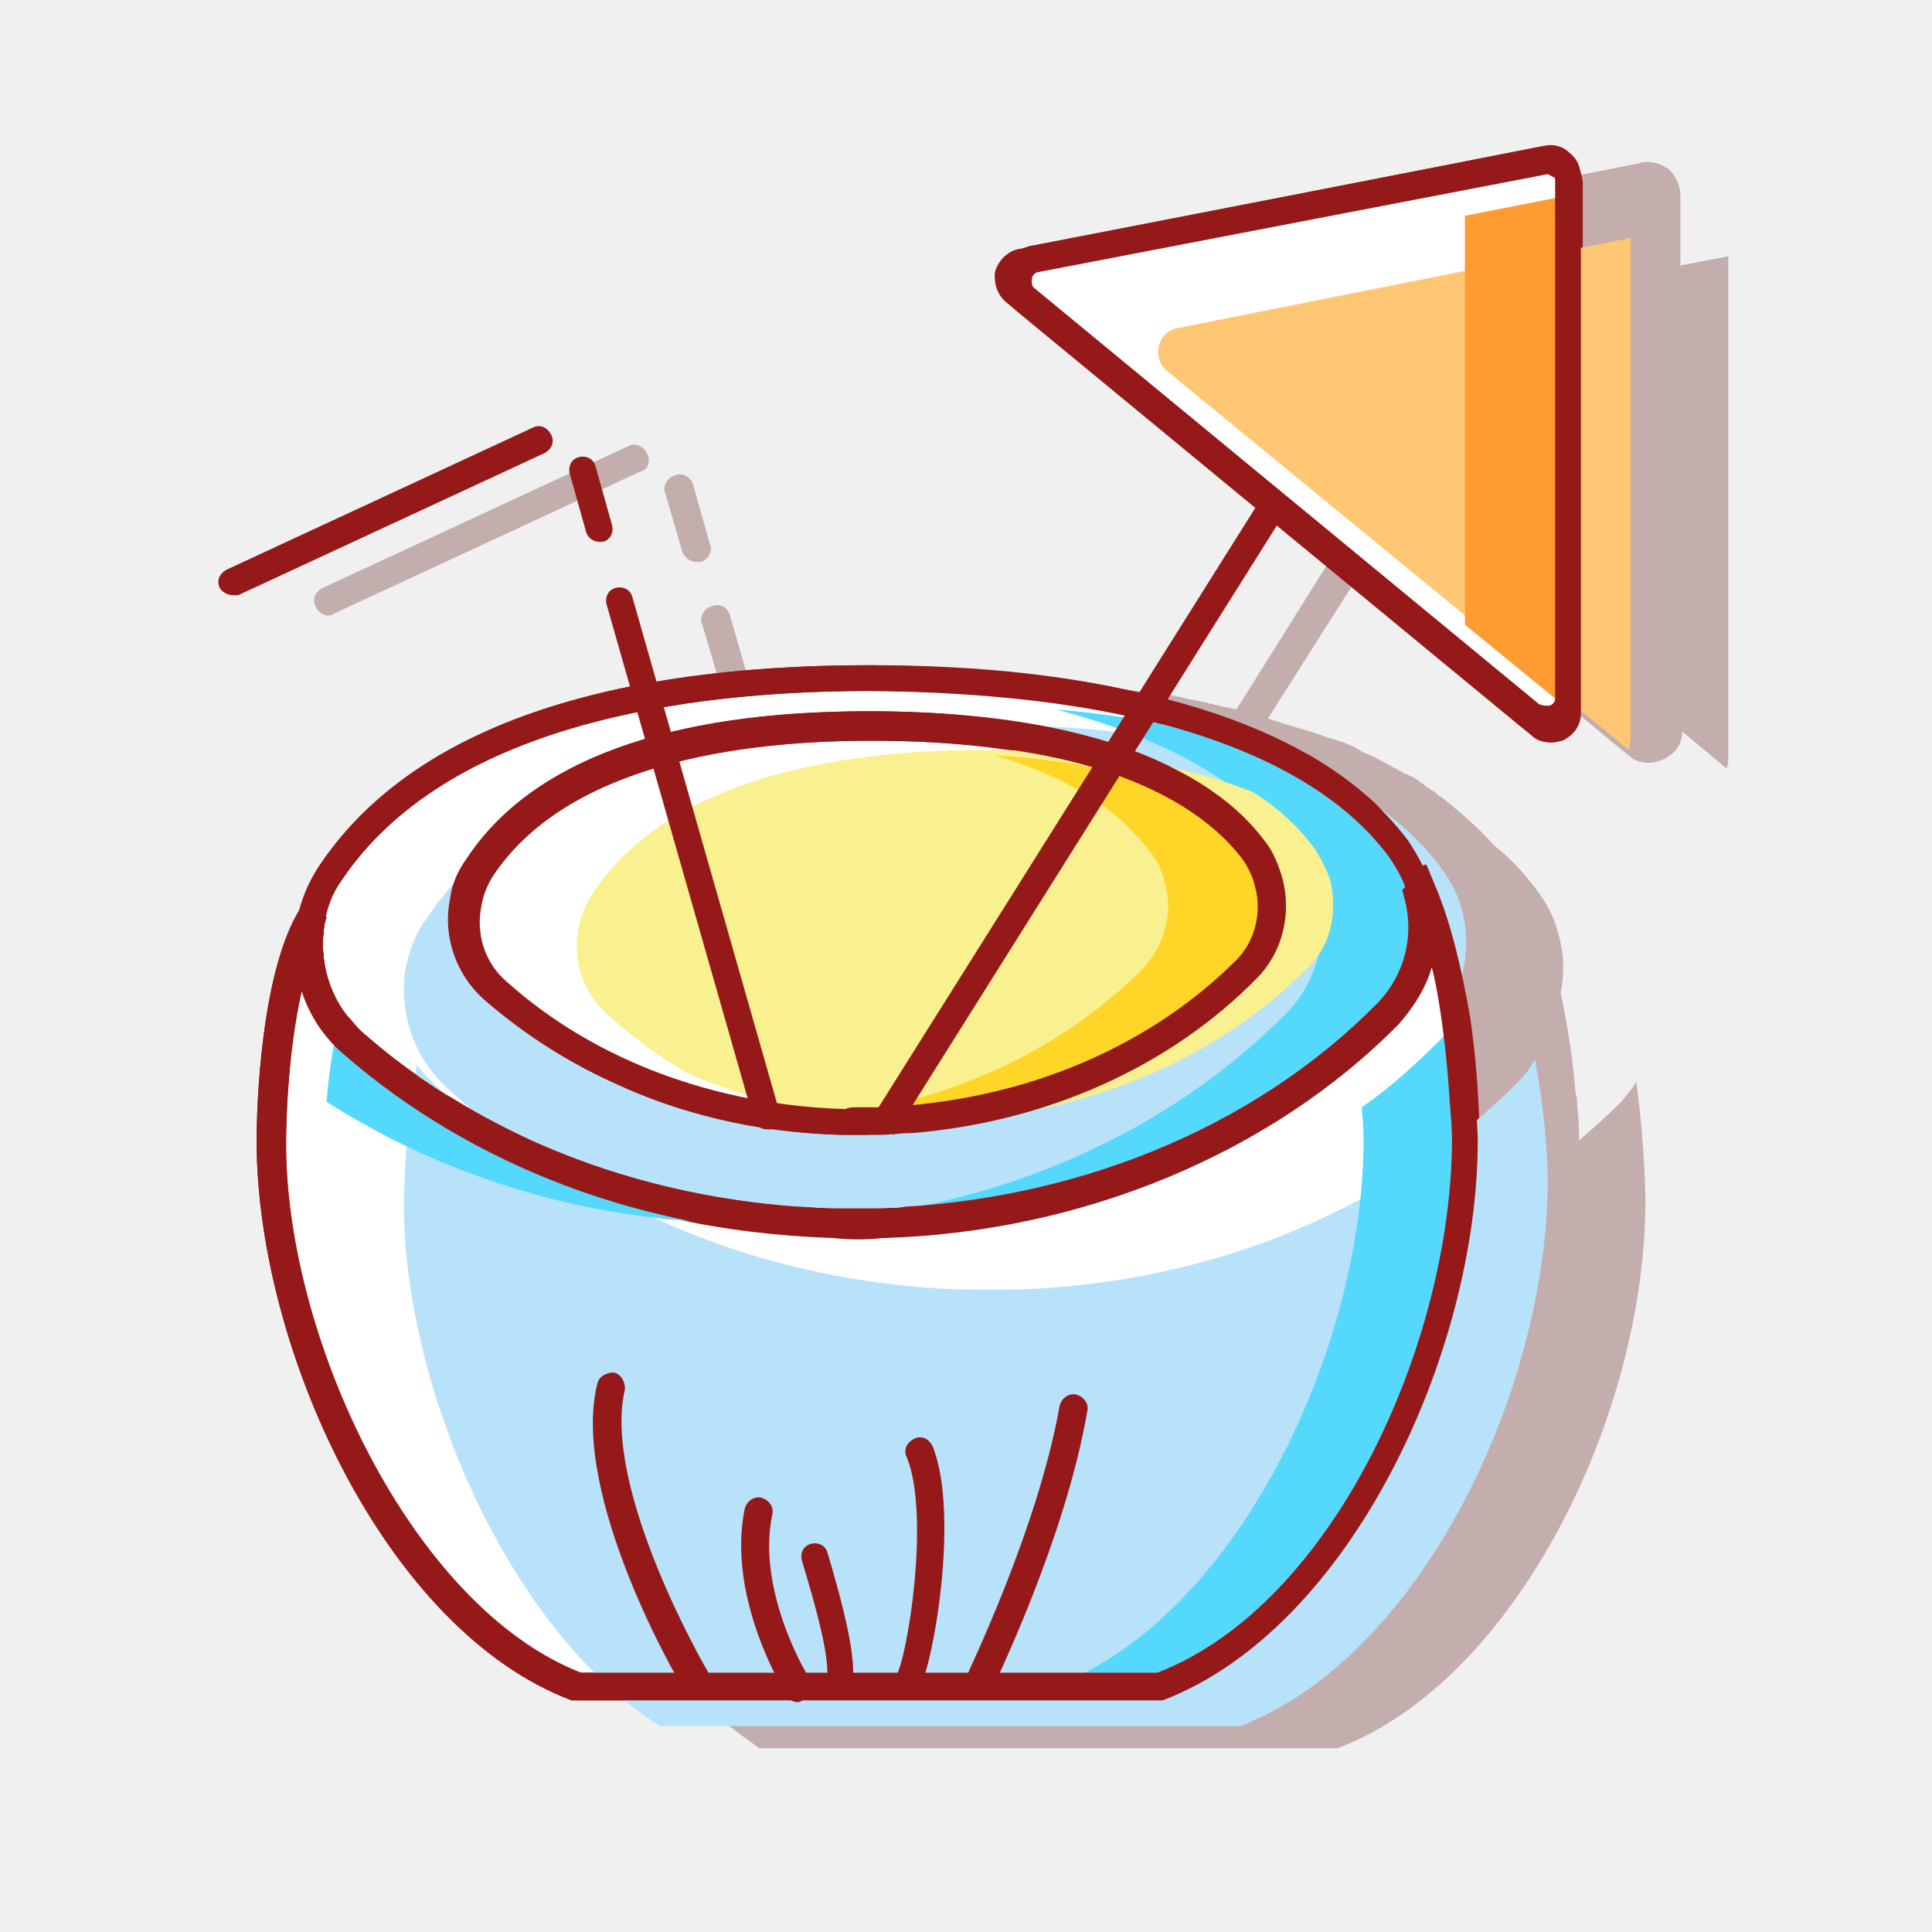
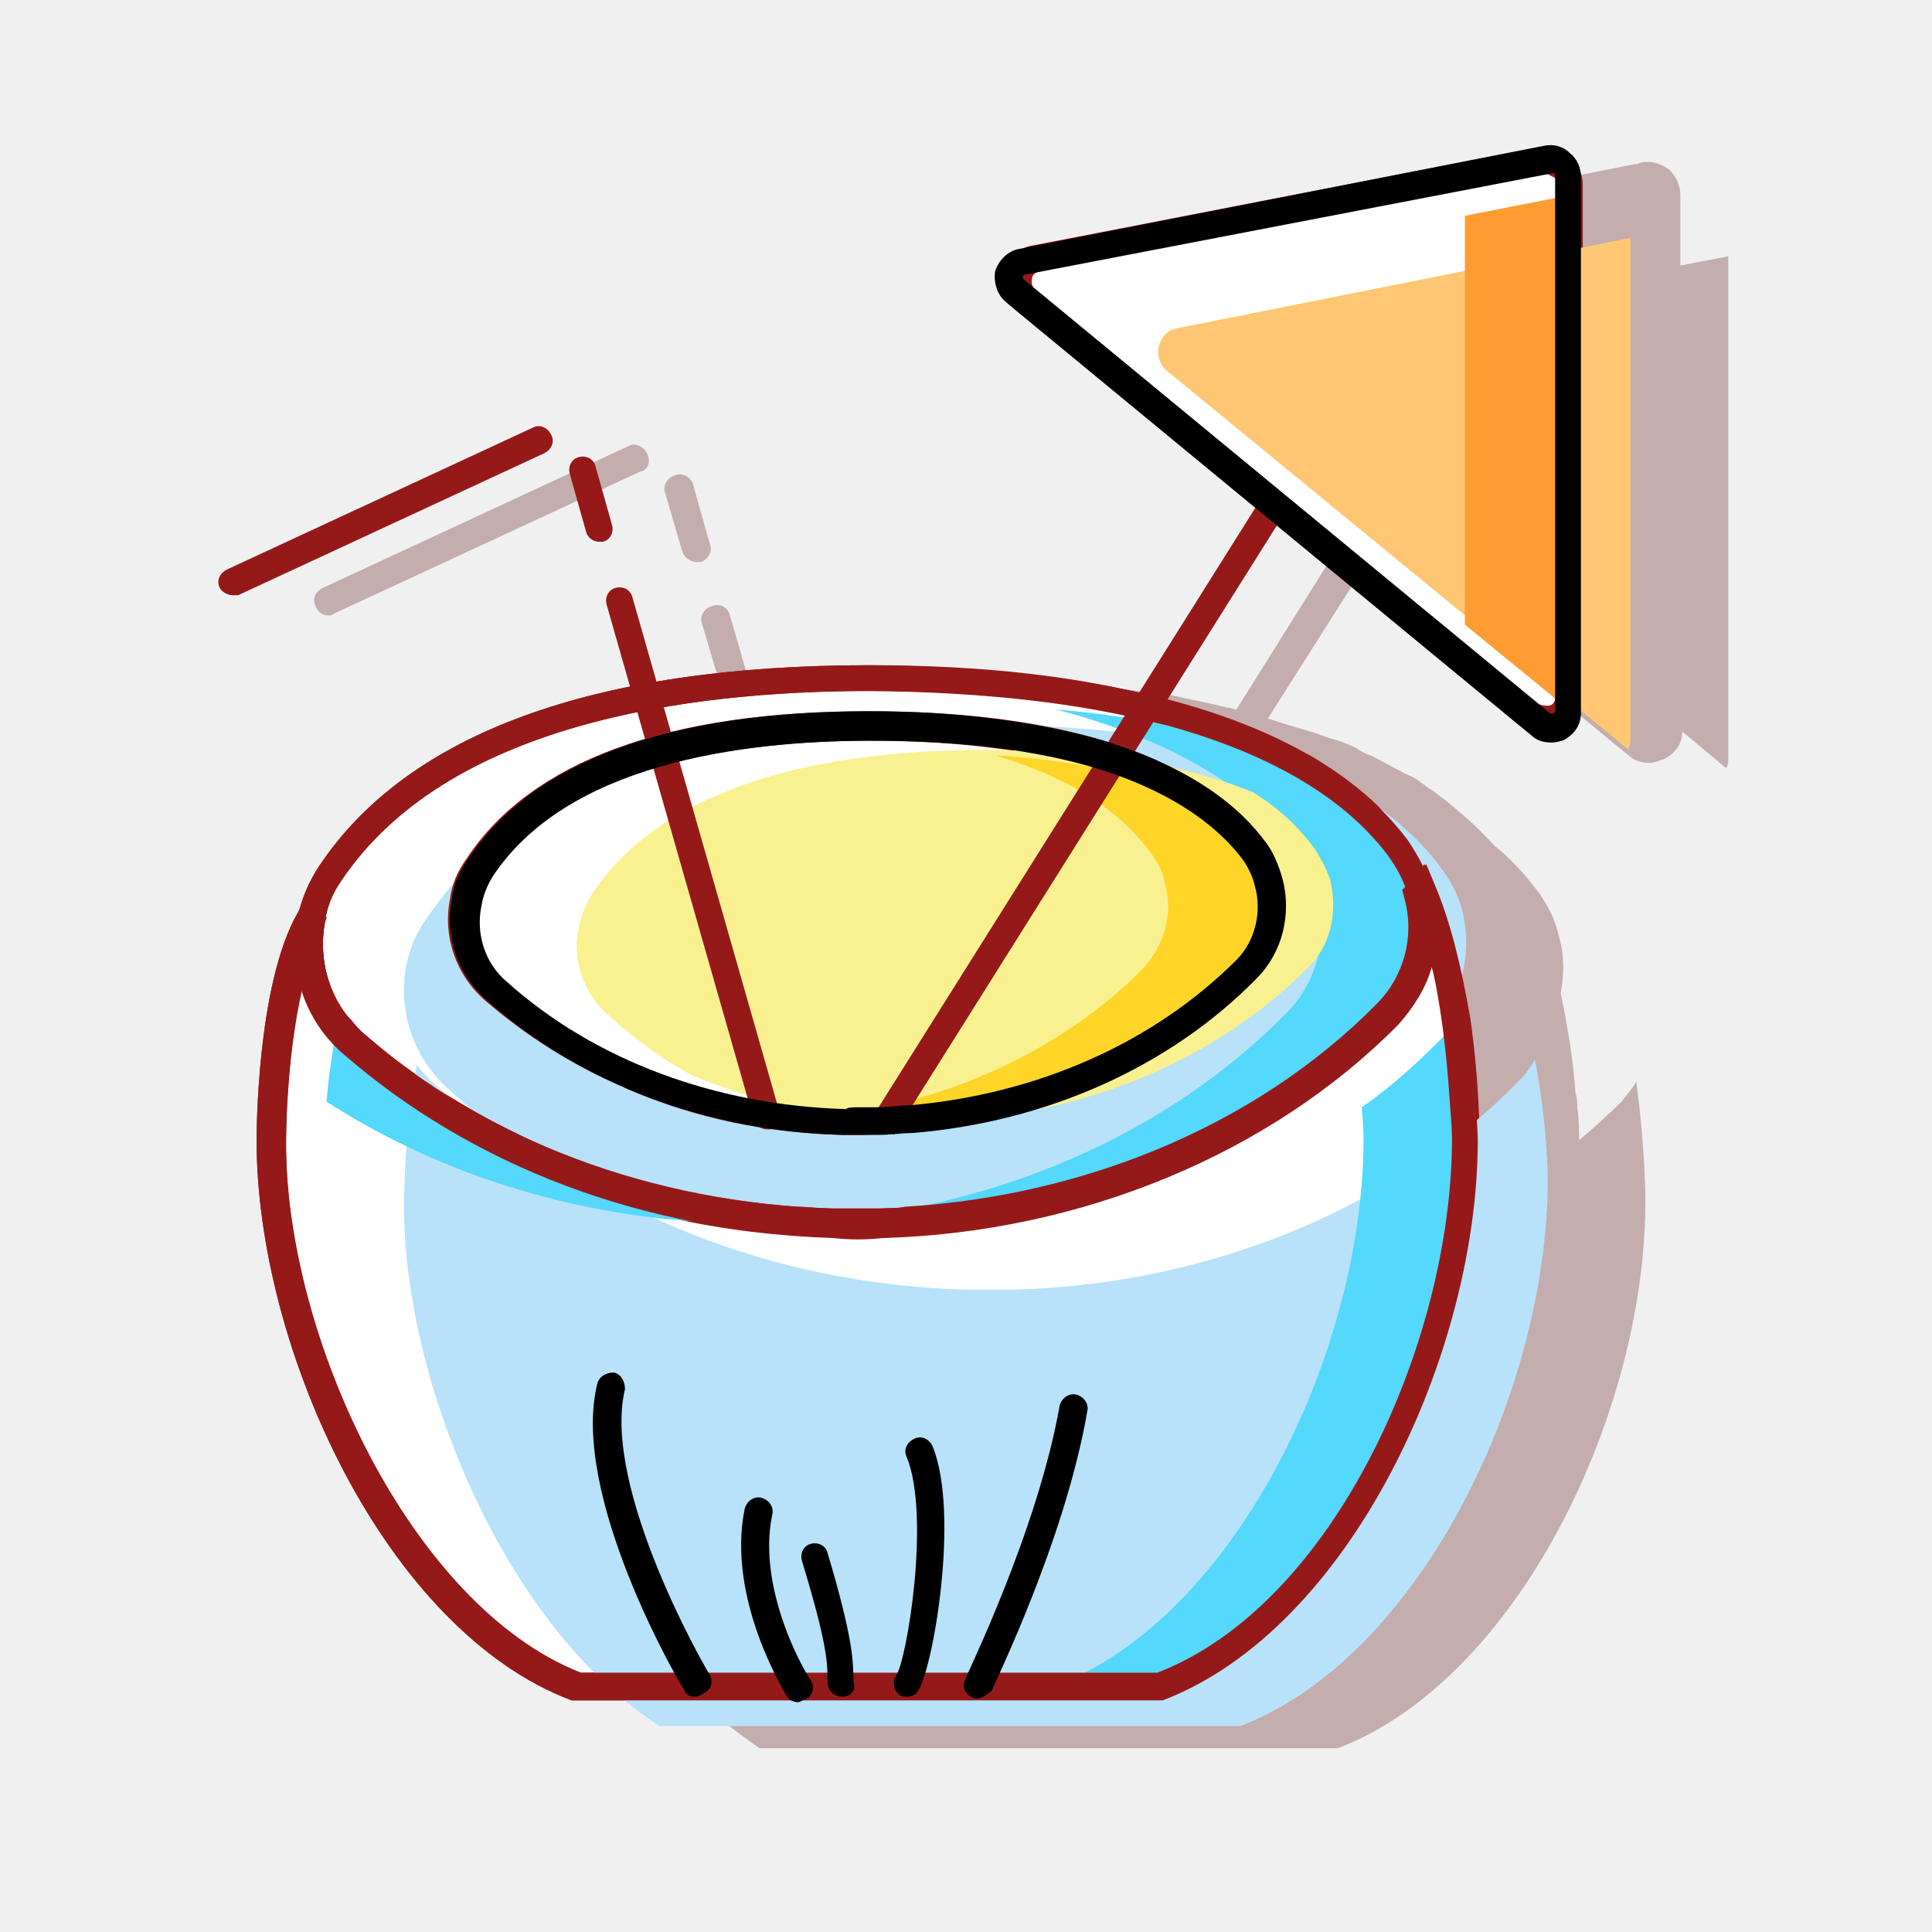
<svg xmlns="http://www.w3.org/2000/svg" t="1634049169461" class="icon" viewBox="0 0 1024 1024" version="1.1" p-id="8050" width="200" height="200">
  <defs>
    <style type="text/css" />
  </defs>
  <path d="M361.515 292.044c0.976 2.929 3.905 5.857 7.81 5.857h1.952c3.905-0.976 6.834-5.857 4.881-9.762l-8.786-31.24c-0.976-3.905-5.857-6.834-9.762-4.881-3.905 0.976-6.834 5.857-4.881 9.762l8.786 30.263z m-18.549-51.741c-1.952-3.905-6.834-5.857-9.762-3.905l-162.056 75.171c-3.905 1.952-5.857 5.857-3.905 9.762 0.976 2.929 3.905 4.881 6.834 4.881 0.976 0 1.952 0 2.929-0.976l162.056-75.171c4.881-0.976 5.857-5.857 3.905-9.762z m547.671-99.577v-37.097c0-4.881-1.952-9.762-5.857-13.667-3.905-2.929-8.786-4.881-14.644-3.905l-2.929 0.976h-0.976L709.057 118.273l-116.173 22.454c-6.834 0.976-11.715 5.857-13.667 12.691-1.952 6.834 0.976 12.691 5.857 17.572l50.765 41.978 80.052 66.384-60.527 96.648c-1.952 0-2.929-0.976-4.881-0.976-3.905-0.976-8.786-1.952-12.691-2.929-4.881-0.976-9.762-1.952-13.667-2.929-4.881-0.976-9.762-1.952-14.644-1.952-5.857-0.976-12.691-1.952-19.525-1.952-2.929 0-6.834-0.976-9.762-0.976-8.786-0.976-17.572-0.976-27.335-1.952h-7.81c-10.739 0-20.501-0.976-32.216-0.976-41.978 0-79.076 2.929-113.244 8.786L386.897 326.212c-0.976-3.905-4.881-6.834-9.762-4.881-3.905 0.976-6.834 5.857-4.881 9.762l12.691 42.955c-77.123 15.62-132.769 47.836-164.009 94.695-4.881 6.834-7.81 14.644-9.762 22.454l-0.976 2.929c-21.477 39.05-21.477 117.149-21.477 120.078 0 110.315 68.337 259.68 166.937 297.754h27.335c5.857 4.881 12.691 9.762 19.525 14.644H709.057c94.695-36.121 163.032-176.7 163.032-289.944 0 0 0-28.311-4.881-63.456-1.952 3.905-4.881 6.834-7.81 10.739-6.834 6.834-14.644 13.667-22.454 20.501 0-4.881 0-10.739-0.976-17.572 0-2.929 0-4.881-0.976-7.81-0.976-15.62-3.905-34.168-7.81-52.717 1.952-9.762 1.952-20.501-0.976-30.263-1.952-8.786-5.857-16.596-11.715-24.406-6.834-8.786-13.667-16.596-22.454-23.43-7.81-8.786-16.596-16.596-26.359-24.406-0.976-0.976-2.929-1.952-3.905-2.929-1.952-1.952-4.881-2.929-6.834-4.881-2.929-1.952-4.881-3.905-7.81-4.881l-1.952-0.976c-0.976 0-1.952-0.976-1.952-0.976-5.857-2.929-10.739-5.857-16.596-8.786-2.929-0.976-4.881-1.952-7.81-3.905-3.905-1.952-8.786-3.905-12.691-4.881-3.905-0.976-7.81-2.929-11.715-3.905-2.929-0.976-6.834-1.952-9.762-2.929-3.905-0.976-8.786-2.929-12.691-3.905l57.598-90.79 128.864 106.41 4.881 3.905c2.929 2.929 6.834 3.905 10.739 3.905 2.929 0 4.881-0.976 7.81-1.952 5.857-2.929 9.762-7.81 9.762-14.644l23.43 19.525c0.976-1.952 0.976-3.905 0.976-5.857V135.845l-25.382 4.881z" fill="#C4ADAD" p-id="8051" />
  <path d="M736.392 537.08c-64.432 65.408-160.104 107.387-268.466 111.292H442.543c-58.574-1.952-114.22-14.644-163.032-37.097-34.168-15.62-65.408-35.145-91.767-58.574-18.549-16.596-26.359-41.002-22.454-64.432 1.952-8.786 4.881-17.572 10.739-25.382 54.67-82.981 177.676-103.482 286.039-103.482 77.123 0 166.937 10.739 229.417 46.86 19.525 11.715 37.097 25.382 49.788 42.955 5.857 7.81 9.762 15.62 11.715 24.406 5.857 22.454 0 45.883-16.596 63.456z" fill="#FFFFFF" p-id="8052" />
  <path d="M453.282 655.205h-12.691c-58.574-1.952-114.22-13.667-164.985-37.097-34.168-15.62-66.384-35.145-93.719-59.551-20.501-17.572-29.287-44.907-24.406-71.266 1.952-9.762 5.857-19.525 11.715-28.311C216.055 388.692 314.655 352.571 461.091 352.571c100.553 0.976 177.676 16.596 231.369 46.86l1.952 0.976c21.477 12.691 39.05 27.335 51.741 44.907 5.857 8.786 10.739 17.572 12.691 27.335 6.834 25.382 0 51.741-18.549 70.289-67.361 68.337-167.914 110.315-273.348 113.244-3.905-0.976-8.786-0.976-13.667-0.976z m7.81-288.967c-97.624 0-224.536 17.572-280.181 100.553-4.881 6.834-7.81 14.644-8.786 22.454-3.905 21.477 3.905 43.931 19.525 57.598 26.359 23.43 56.622 41.978 89.814 57.598 49.788 22.454 103.482 35.145 160.104 36.121H466.949c102.505-2.929 199.153-42.955 263.585-108.363 14.644-14.644 20.501-36.121 14.644-56.622-1.952-7.81-5.857-14.644-10.739-21.477-11.715-15.62-27.335-28.311-45.883-40.026h-0.976l-1.952-1.952c-50.765-30.263-126.911-44.907-224.536-45.883z" fill="#961919" p-id="8053" />
  <path d="M757.869 547.819c-64.432 65.408-160.104 107.387-268.466 111.292H464.02c-58.574-1.952-114.22-14.644-163.032-37.097-23.43-12.691-44.907-27.335-63.456-44.907-18.549-16.596-26.359-41.002-22.454-64.432 1.952-8.786 4.881-17.572 10.739-25.382 54.67-82.981 177.676-103.482 286.039-103.482 66.384 0 142.531 7.81 202.082 33.192 19.525 11.715 37.097 25.382 49.788 42.955 5.857 7.81 9.762 15.62 11.715 24.406 4.881 22.454-0.976 45.883-17.572 63.456z" fill="#B7E2F9" p-id="8054" />
  <path d="M736.392 537.08c-64.432 65.408-160.104 107.387-268.466 111.292H442.543c-5.857 0-10.739 0-16.596-0.976 103.482-5.857 194.272-47.836 255.775-110.315 16.596-16.596 22.454-41.002 16.596-63.456-1.952-8.786-5.857-16.596-11.715-24.406-28.311-37.097-75.171-59.551-126.911-73.218 45.883 3.905 92.743 13.667 131.793 30.263 19.525 11.715 37.097 25.382 49.788 42.955 5.857 7.81 9.762 15.62 11.715 24.406 5.857 22.454 0 45.883-16.596 63.456z" fill="#54D8FC" p-id="8055" />
  <path d="M660.245 513.65c-46.86 46.86-116.173 78.099-195.248 80.052h-18.549c-41.002-0.976-79.076-9.762-113.244-24.406-26.359-11.715-50.765-26.359-71.266-44.907-13.667-11.715-19.525-30.263-15.62-46.86 0.976-5.857 3.905-12.691 7.81-18.549 40.026-59.551 128.864-75.171 206.963-75.171 57.598 0 123.983 7.81 169.866 36.121 12.691 7.81 23.43 17.572 32.216 29.287 3.905 5.857 6.834 11.715 8.786 17.572 3.905 17.572 0 35.145-11.715 46.86z" fill="#FFFFFF" p-id="8056" />
  <path d="M455.234 601.512h-8.786c-40.026-0.976-78.099-8.786-114.22-24.406l-1.952-0.976c-27.335-11.715-51.741-27.335-73.218-45.883-15.62-13.667-22.454-34.168-18.549-53.693 0.976-7.81 3.905-14.644 8.786-21.477 34.168-51.741 106.41-78.099 212.821-78.099 76.147 0 134.721 12.691 173.771 37.097l3.905 1.952c12.691 7.81 23.43 17.572 31.24 28.311 4.881 5.857 7.81 13.667 9.762 20.501 4.881 18.549 0 39.05-13.667 52.717-49.788 49.788-122.03 80.052-200.129 82.981-2.929 0.976-5.857 0.976-9.762 0.976z m0-14.644h9.762c74.194-1.952 143.507-30.263 190.367-78.099 9.762-9.762 13.667-25.382 9.762-39.05-0.976-4.881-3.905-10.739-6.834-14.644-7.81-9.762-17.572-18.549-29.287-26.359h-4.881v-2.929c-37.097-21.477-92.743-33.192-163.032-33.192-70.289 0-162.056 12.691-201.106 72.242-2.929 4.881-4.881 9.762-5.857 15.62-2.929 14.644 1.952 30.263 13.667 40.026 19.525 17.572 41.978 31.24 67.361 42.955l1.952 0.976c34.168 14.644 71.266 22.454 110.315 23.43 1.952-0.976 4.881-0.976 7.81-0.976z" fill="#961919" p-id="8057" />
  <path d="M692.461 513.65c-46.86 46.86-116.173 78.099-195.248 80.052h-18.549c-41.002-0.976-79.076-9.762-113.244-24.406-15.62-8.786-30.263-19.525-42.955-31.24-13.667-11.715-19.525-30.263-15.62-46.86 0.976-5.857 3.905-12.691 7.81-18.549 40.026-59.551 128.864-75.171 206.963-75.171 46.86 0 99.577 4.881 142.531 22.454 12.691 7.81 23.43 17.572 32.216 29.287 3.905 5.857 6.834 11.715 8.786 17.572 3.905 17.572 0 35.145-12.691 46.86z" fill="#F9F18F" p-id="8058" />
  <path d="M660.245 513.65c-46.86 46.86-116.173 78.099-195.248 80.052h-18.549c-6.834 0-13.667-0.976-19.525-0.976 72.242-5.857 134.721-35.145 178.652-79.076 11.715-12.691 16.596-30.263 11.715-45.883-0.976-5.857-3.905-11.715-8.786-17.572-18.549-24.406-47.836-40.026-81.028-49.788 36.121 1.952 72.242 8.786 103.482 20.501 12.691 7.81 23.43 17.572 32.216 29.287 3.905 5.857 6.834 11.715 8.786 17.572 3.905 16.596 0 34.168-11.715 45.883z" fill="#FFD527" p-id="8059" />
  <path d="M777.394 603.465c0 113.244-68.337 253.823-163.032 289.944H305.869c-94.695-36.121-162.056-183.533-162.056-289.944 0 0 0-79.076 20.501-116.173l0.976 0.976c-3.905 18.549 0.976 39.05 12.691 54.67 2.929 3.905 5.857 6.834 8.786 9.762 26.359 23.43 57.598 42.955 91.767 58.574 48.812 22.454 103.482 35.145 163.032 37.097H466.949c108.363-2.929 205.011-45.883 268.466-111.292 16.596-16.596 22.454-41.002 16.596-63.456 0.976-0.976 0.976-0.976 0.976-1.952 8.786 20.501 14.644 45.883 17.572 69.313 6.834 34.168 6.834 62.479 6.834 62.479z" fill="#FFFFFF" p-id="8060" />
  <path d="M615.338 901.218h-312.397c-98.6-37.097-166.937-186.462-166.937-296.777 0-2.929 0-82.004 21.477-120.078l4.881-8.786 10.739 10.739-0.976 2.929c-2.929 17.572 0.976 35.145 11.715 48.812 2.929 2.929 4.881 5.857 7.81 8.786 26.359 23.43 56.622 41.978 89.814 57.598 49.788 22.454 103.482 35.145 160.104 36.121H466.949c102.505-2.929 199.153-42.955 263.585-108.363 14.644-14.644 20.501-36.121 14.644-56.622l-0.976-3.905 3.905-3.905 7.81-9.762 4.881 11.715c7.81 18.549 13.667 41.978 18.549 70.289 4.881 34.168 4.881 62.479 4.881 64.432 0 112.268-67.361 258.704-166.937 296.777h-1.952z m-307.516-14.644h305.564c93.719-36.121 156.199-175.723 156.199-283.11 0 0 0-28.311-4.881-61.503-1.952-10.739-2.929-20.501-5.857-29.287-2.929 10.739-9.762 21.477-17.572 30.263-67.361 68.337-167.914 110.315-273.348 113.244-8.786 0.976-17.572 0.976-26.359 0-58.574-1.952-114.22-13.667-164.985-37.097-34.168-15.62-66.384-35.145-93.719-59.551-3.905-2.929-6.834-6.834-9.762-10.739-5.857-7.81-9.762-16.596-12.691-25.382-8.786 37.097-8.786 81.028-8.786 82.004-0.976 102.505 66.384 246.013 156.199 281.158z" fill="#961919" p-id="8061" />
  <path d="M820.348 624.942c0 113.244-68.337 253.823-163.032 289.944H349.8c-80.052-50.765-135.698-179.628-135.698-276.276 0 0 0-38.073 6.834-74.194 2.929 3.905 5.857 6.834 8.786 9.762 26.359 23.43 57.598 42.955 91.767 58.574 54.67 30.263 120.078 48.812 190.367 50.765H537.238c108.363-2.929 205.011-45.883 268.466-111.292 2.929-2.929 5.857-6.834 7.81-10.739 6.834 35.145 6.834 63.456 6.834 63.456z" fill="#B7E2F9" p-id="8062" />
  <path d="M368.349 647.396c-73.218-4.881-140.579-28.311-195.248-63.456 0.976-12.691 2.929-26.359 5.857-41.002 2.929 3.905 5.857 6.834 8.786 9.762 26.359 23.43 57.598 42.955 91.767 58.574 26.359 15.62 56.622 27.335 88.838 36.121zM777.394 603.465c0 113.244-68.337 253.823-163.032 289.944h-54.67c94.695-36.121 163.032-176.7 163.032-289.944 0 0 0-5.857-0.976-16.596 15.62-10.739 29.287-23.43 41.978-36.121 2.929-2.929 5.857-6.834 7.81-10.739 5.857 35.145 5.857 63.456 5.857 63.456z" fill="#54D8FC" p-id="8063" />
  <path d="M406.422 598.583c-2.929 0-5.857-1.952-6.834-4.881l-78.099-273.348c-0.976-3.905 0.976-7.81 4.881-8.786 3.905-0.976 7.81 0.976 8.786 4.881l78.099 273.348c0.976 3.905-0.976 7.81-4.881 8.786H406.422zM317.584 287.162c-2.929 0-5.857-1.952-6.834-4.881l-8.786-31.24c-0.976-3.905 0.976-7.81 4.881-8.786 3.905-0.976 7.81 0.976 8.786 4.881l8.786 31.24c0.976 3.905-0.976 7.81-4.881 8.786h-1.952zM123.312 315.473c-2.929 0-5.857-1.952-6.834-3.905-1.952-3.905 0-7.81 3.905-9.762l162.056-75.171c3.905-1.952 7.81 0 9.762 3.905 1.952 3.905 0 7.81-3.905 9.762l-162.056 75.171H123.312zM461.394 593.693l302.85-481.902 12.398 7.79L473.783 601.483z" fill="#961919" p-id="8064" />
  <path d="M831.087 97.772v271.395c0 1.952-0.976 3.905-0.976 5.857-3.905 6.834-12.691 9.762-19.525 3.905l-266.514-219.654c-7.81-6.834-4.881-20.501 5.857-22.454l266.514-51.741c7.81-1.952 14.644 4.881 14.644 12.691z" fill="#FFFFFF" p-id="8065" />
  <path d="M818.396 389.668c-4.881 0-8.786-1.952-12.691-4.881l-266.514-219.654c-5.857-4.881-8.786-12.691-6.834-20.501 1.952-7.81 7.81-13.667 15.62-14.644l266.514-51.741c5.857-0.976 11.715 0 16.596 3.905s7.81 9.762 7.81 15.62v271.395c0 2.929-0.976 5.857-1.952 8.786-2.929 5.857-7.81 9.762-13.667 10.739-1.952 0-2.929 0.976-4.881 0.976z m0-297.754h-0.976l-266.514 51.741c-2.929 0.976-3.905 2.929-3.905 3.905 0 0.976-0.976 3.905 1.952 5.857l266.514 219.654c1.952 0.976 3.905 0.976 4.881 0.976 1.952 0 2.929-0.976 3.905-2.929 0-0.976 0.976-1.952 0.976-2.929V97.772c0-1.952-0.976-3.905-1.952-3.905-1.952-0.976-2.929-1.952-4.881-1.952z" fill="#961919" p-id="8066" />
  <path d="M864.279 126.083V391.62c0 1.952-0.976 3.905-0.976 5.857L618.266 196.372c-7.81-6.834-4.881-20.501 5.857-22.454l240.155-47.836z" fill="#FFC773" p-id="8067" />
  <path d="M831.087 103.629v265.538c0 1.952-0.976 3.905-0.976 5.857l-53.693-43.931V114.368l54.67-10.739z" fill="#FF9C31" p-id="8068" />
  <path d="M615.338 901.218h-312.397c-98.6-37.097-166.937-186.462-166.937-296.777 0-2.929 0-82.004 21.477-120.078l4.881-8.786 10.739 10.739-0.976 2.929c-3.905 21.477 3.905 43.931 19.525 57.598 12.691 10.739 25.382 21.477 39.05 30.263 55.646 36.121 122.03 57.598 191.343 62.479 6.834 0 12.691 0.976 18.549 0.976H465.973c102.505-2.929 199.153-42.955 263.585-108.363 14.644-14.644 20.501-36.121 14.644-56.622l-0.976-3.905 3.905-3.905 7.81-9.762 4.881 11.715c16.596 39.05 21.477 90.79 22.454 118.125 0.976 10.739 0.976 16.596 0.976 16.596 0 112.268-67.361 258.704-166.937 296.777h-0.976z m-307.516-14.644h305.564c93.719-36.121 156.199-175.723 156.199-283.11 0 0 0-5.857-0.976-16.596-0.976-14.644-2.929-44.907-9.762-75.171-2.929 10.739-9.762 21.477-17.572 30.263-67.361 68.337-167.914 110.315-273.348 113.244-8.786 0.976-17.572 0.976-26.359 0-5.857 0-11.715 0-18.549-0.976-72.242-4.881-141.555-27.335-199.153-65.408-14.644-9.762-28.311-19.525-41.002-31.24-10.739-9.762-18.549-22.454-22.454-36.121-8.786 37.097-8.786 81.028-8.786 82.004-0.976 104.458 66.384 247.965 156.199 283.11z" fill="#961919" p-id="8069" />
  <path d="M453.282 655.205h-12.691c-98.6-1.952-190.367-37.097-258.704-96.648-20.501-17.572-29.287-44.907-24.406-71.266 1.952-9.762 5.857-19.525 11.715-28.311C216.055 388.692 314.655 352.571 461.091 352.571c59.551 0 111.292 5.857 154.246 17.572 59.551 14.644 104.458 40.026 130.816 75.171 5.857 8.786 10.739 17.572 12.691 27.335 6.834 25.382 0 51.741-18.549 70.289-64.432 65.408-159.127 106.41-260.656 112.268-3.905 0-8.786 0.976-12.691 0.976-3.905-0.976-8.786-0.976-13.667-0.976z m7.81-288.967c-97.624 0-224.536 17.572-280.181 100.553-4.881 6.834-7.81 14.644-8.786 22.454-3.905 21.477 3.905 43.931 19.525 57.598 65.408 57.598 154.246 90.79 249.918 93.719H466.949c3.905 0 8.786 0 12.691-0.976 97.624-5.857 189.391-44.907 251.87-108.363 14.644-14.644 20.501-36.121 14.644-56.622-1.952-7.81-5.857-14.644-10.739-21.477-24.406-32.216-66.384-55.646-123.006-70.289-41.978-10.739-92.743-16.596-151.317-16.596z" fill="#961919" p-id="8070" />
-   <path d="M455.234 601.512h-8.786c-72.242-1.952-138.626-27.335-188.415-71.266-15.62-13.667-22.454-34.168-18.549-53.693 0.976-7.81 3.905-14.644 8.786-21.477 34.168-51.741 106.41-78.099 212.821-78.099 48.812 0 89.814 5.857 123.983 15.62 38.073 11.715 67.361 29.287 84.933 52.717 4.881 5.857 7.81 13.667 9.762 20.501 4.881 18.549 0 39.05-13.667 52.717-45.883 46.86-111.292 76.147-182.557 82.004-5.857 0-11.715 0.976-17.572 0.976H455.234z m0-14.644h9.762c5.857 0 11.715-0.976 16.596-0.976 68.337-5.857 129.84-33.192 173.771-77.123 9.762-9.762 13.667-25.382 9.762-39.05-0.976-4.881-3.905-10.739-6.834-14.644-15.62-20.501-41.978-37.097-77.123-47.836-32.216-9.762-72.242-14.644-119.101-14.644-70.289 0-162.056 12.691-201.106 72.242-2.929 4.881-4.881 9.762-5.857 15.62-2.929 14.644 1.952 30.263 13.667 40.026 46.86 41.978 111.292 65.408 179.628 67.361 0.976-0.976 3.905-0.976 6.834-0.976zM822.301 393.573c-3.905 0-7.81-0.976-10.739-3.905L533.333 160.251c-4.881-3.905-6.834-10.739-5.857-16.596 1.952-5.857 6.834-10.739 12.691-11.715l278.229-54.67c4.881-0.976 9.762 0 13.667 3.905 3.905 2.929 5.857 7.81 5.857 12.691v284.086c0 6.834-3.905 11.715-9.762 14.644-0.976 0-2.929 0.976-5.857 0.976z m0-301.659L543.096 145.607c-0.976 0-0.976 0.976-0.976 0.976 0 0.976 0 0.976 0.976 1.952l278.229 229.417c0.976 0 0.976 0.976 1.952 0 0.976 0 0.976-0.976 0.976-1.952v-283.11c0-0.976 0-0.976-0.976-0.976 0 0-0.976-0.976-0.976 0zM517.713 900.242c-0.976 0-1.952 0-2.929-0.976-3.905-1.952-4.881-5.857-2.929-9.762 0-0.976 38.073-78.099 49.788-144.484 0.976-3.905 4.881-6.834 8.786-5.857 3.905 0.976 6.834 4.881 5.857 8.786-11.715 68.337-49.788 145.46-50.765 148.389-2.929 1.952-4.881 3.905-7.81 3.905zM423.018 902.195c-1.952 0-4.881-0.976-5.857-2.929-0.976-1.952-32.216-51.741-22.454-99.577 0.976-3.905 4.881-6.834 8.786-5.857 3.905 0.976 6.834 4.881 5.857 8.786-8.786 41.002 19.525 87.862 20.501 87.862 1.952 3.905 0.976 7.81-1.952 9.762-2.929 0.976-3.905 1.952-4.881 1.952zM368.349 899.266c-2.929 0-4.881-0.976-5.857-3.905-2.929-3.905-60.527-103.482-45.883-162.056 0.976-3.905 4.881-5.857 8.786-5.857 3.905 0.976 5.857 4.881 5.857 8.786-12.691 52.717 43.931 150.341 44.907 151.317 1.952 3.905 0.976 7.81-2.929 9.762-2.929 1.952-3.905 1.952-4.881 1.952zM446.448 899.266c-3.905 0-7.81-2.929-7.81-7.81 0-9.762 0-19.525-13.667-64.432-0.976-3.905 0.976-7.81 4.881-8.786 3.905-0.976 7.81 0.976 8.786 4.881 13.667 45.883 13.667 57.598 13.667 68.337 1.952 4.881-1.952 7.81-5.857 7.81zM480.616 899.266c-0.976 0-2.929 0-3.905-0.976-2.929-1.952-3.905-6.834-1.952-9.762 5.857-7.81 18.549-84.933 5.857-116.173-1.952-3.905 0-7.81 3.905-9.762 3.905-1.952 7.81 0 9.762 3.905 14.644 36.121 0 119.101-7.81 129.84-0.976 1.952-2.929 2.929-5.857 2.929z" fill="#961919" p-id="8071" />
+   <path d="M455.234 601.512h-8.786c-72.242-1.952-138.626-27.335-188.415-71.266-15.62-13.667-22.454-34.168-18.549-53.693 0.976-7.81 3.905-14.644 8.786-21.477 34.168-51.741 106.41-78.099 212.821-78.099 48.812 0 89.814 5.857 123.983 15.62 38.073 11.715 67.361 29.287 84.933 52.717 4.881 5.857 7.81 13.667 9.762 20.501 4.881 18.549 0 39.05-13.667 52.717-45.883 46.86-111.292 76.147-182.557 82.004-5.857 0-11.715 0.976-17.572 0.976H455.234z m0-14.644h9.762c5.857 0 11.715-0.976 16.596-0.976 68.337-5.857 129.84-33.192 173.771-77.123 9.762-9.762 13.667-25.382 9.762-39.05-0.976-4.881-3.905-10.739-6.834-14.644-15.62-20.501-41.978-37.097-77.123-47.836-32.216-9.762-72.242-14.644-119.101-14.644-70.289 0-162.056 12.691-201.106 72.242-2.929 4.881-4.881 9.762-5.857 15.62-2.929 14.644 1.952 30.263 13.667 40.026 46.86 41.978 111.292 65.408 179.628 67.361 0.976-0.976 3.905-0.976 6.834-0.976zM822.301 393.573c-3.905 0-7.81-0.976-10.739-3.905L533.333 160.251c-4.881-3.905-6.834-10.739-5.857-16.596 1.952-5.857 6.834-10.739 12.691-11.715l278.229-54.67c4.881-0.976 9.762 0 13.667 3.905 3.905 2.929 5.857 7.81 5.857 12.691v284.086c0 6.834-3.905 11.715-9.762 14.644-0.976 0-2.929 0.976-5.857 0.976z m0-301.659L543.096 145.607c-0.976 0-0.976 0.976-0.976 0.976 0 0.976 0 0.976 0.976 1.952l278.229 229.417c0.976 0 0.976 0.976 1.952 0 0.976 0 0.976-0.976 0.976-1.952v-283.11c0-0.976 0-0.976-0.976-0.976 0 0-0.976-0.976-0.976 0zM517.713 900.242c-0.976 0-1.952 0-2.929-0.976-3.905-1.952-4.881-5.857-2.929-9.762 0-0.976 38.073-78.099 49.788-144.484 0.976-3.905 4.881-6.834 8.786-5.857 3.905 0.976 6.834 4.881 5.857 8.786-11.715 68.337-49.788 145.46-50.765 148.389-2.929 1.952-4.881 3.905-7.81 3.905zM423.018 902.195c-1.952 0-4.881-0.976-5.857-2.929-0.976-1.952-32.216-51.741-22.454-99.577 0.976-3.905 4.881-6.834 8.786-5.857 3.905 0.976 6.834 4.881 5.857 8.786-8.786 41.002 19.525 87.862 20.501 87.862 1.952 3.905 0.976 7.81-1.952 9.762-2.929 0.976-3.905 1.952-4.881 1.952zM368.349 899.266c-2.929 0-4.881-0.976-5.857-3.905-2.929-3.905-60.527-103.482-45.883-162.056 0.976-3.905 4.881-5.857 8.786-5.857 3.905 0.976 5.857 4.881 5.857 8.786-12.691 52.717 43.931 150.341 44.907 151.317 1.952 3.905 0.976 7.81-2.929 9.762-2.929 1.952-3.905 1.952-4.881 1.952zM446.448 899.266c-3.905 0-7.81-2.929-7.81-7.81 0-9.762 0-19.525-13.667-64.432-0.976-3.905 0.976-7.81 4.881-8.786 3.905-0.976 7.81 0.976 8.786 4.881 13.667 45.883 13.667 57.598 13.667 68.337 1.952 4.881-1.952 7.81-5.857 7.81zM480.616 899.266c-0.976 0-2.929 0-3.905-0.976-2.929-1.952-3.905-6.834-1.952-9.762 5.857-7.81 18.549-84.933 5.857-116.173-1.952-3.905 0-7.81 3.905-9.762 3.905-1.952 7.81 0 9.762 3.905 14.644 36.121 0 119.101-7.81 129.84-0.976 1.952-2.929 2.929-5.857 2.929z" fill="000000" p-id="8071" />
</svg>
